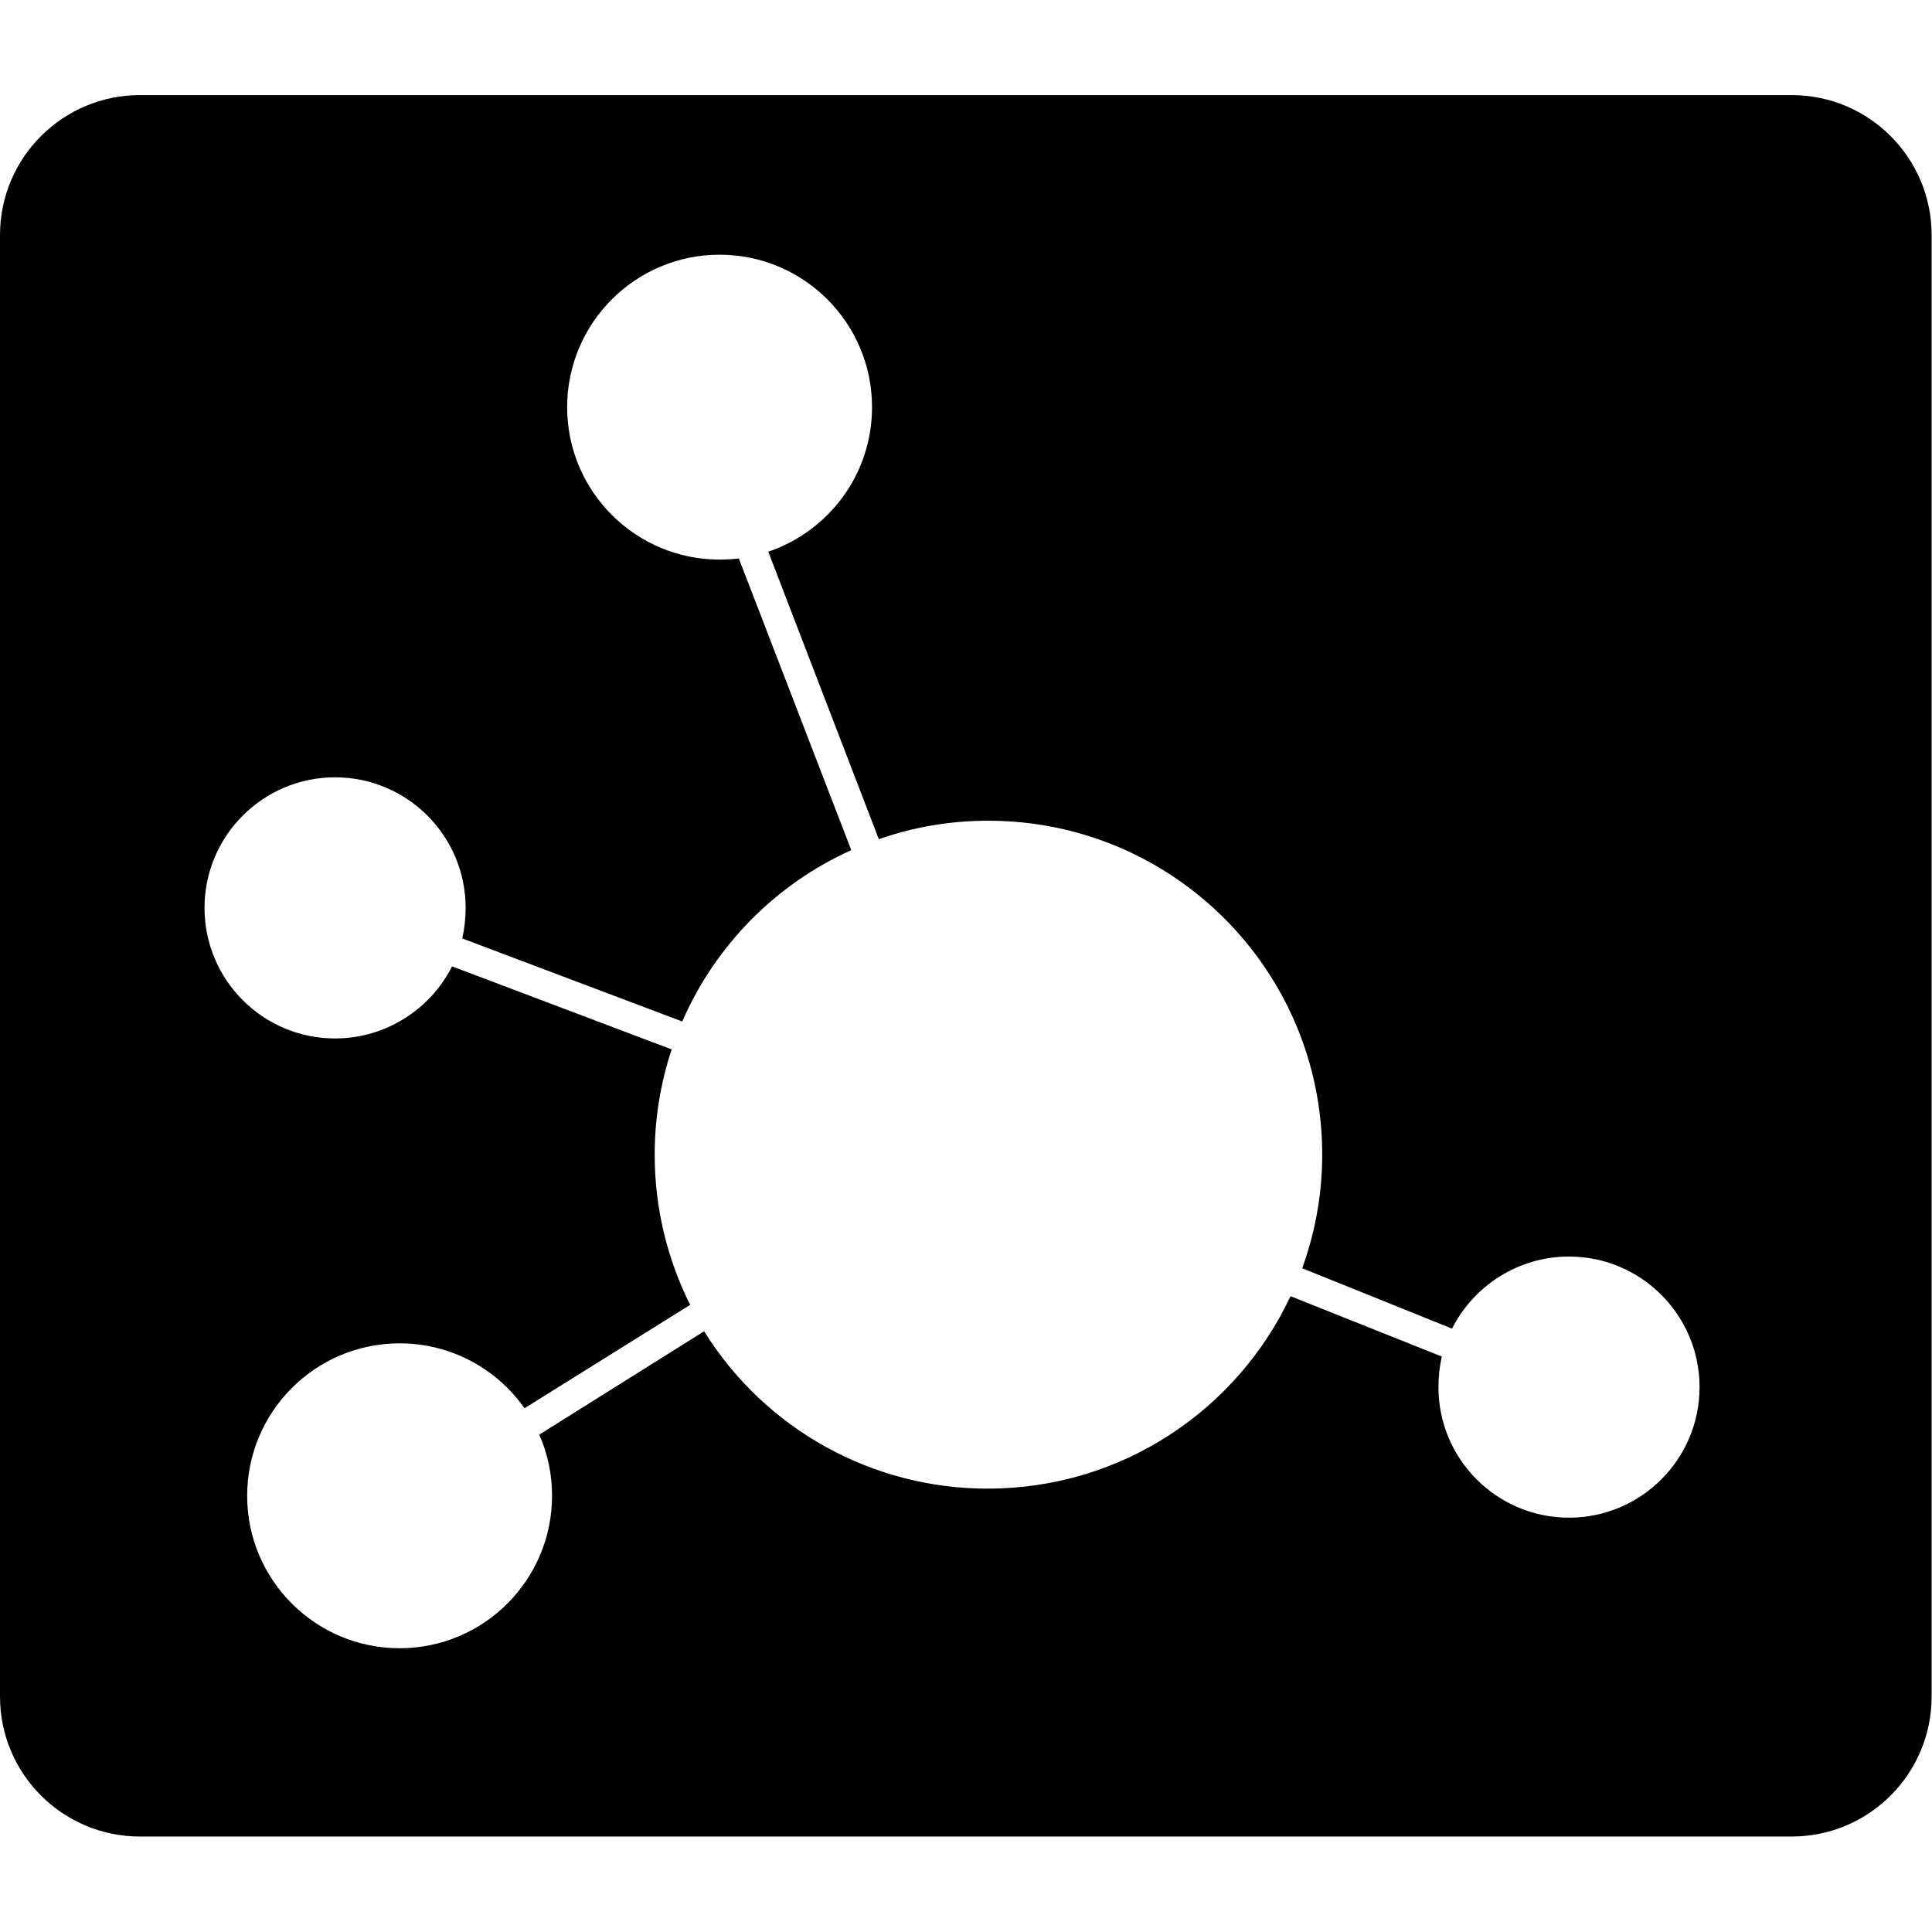
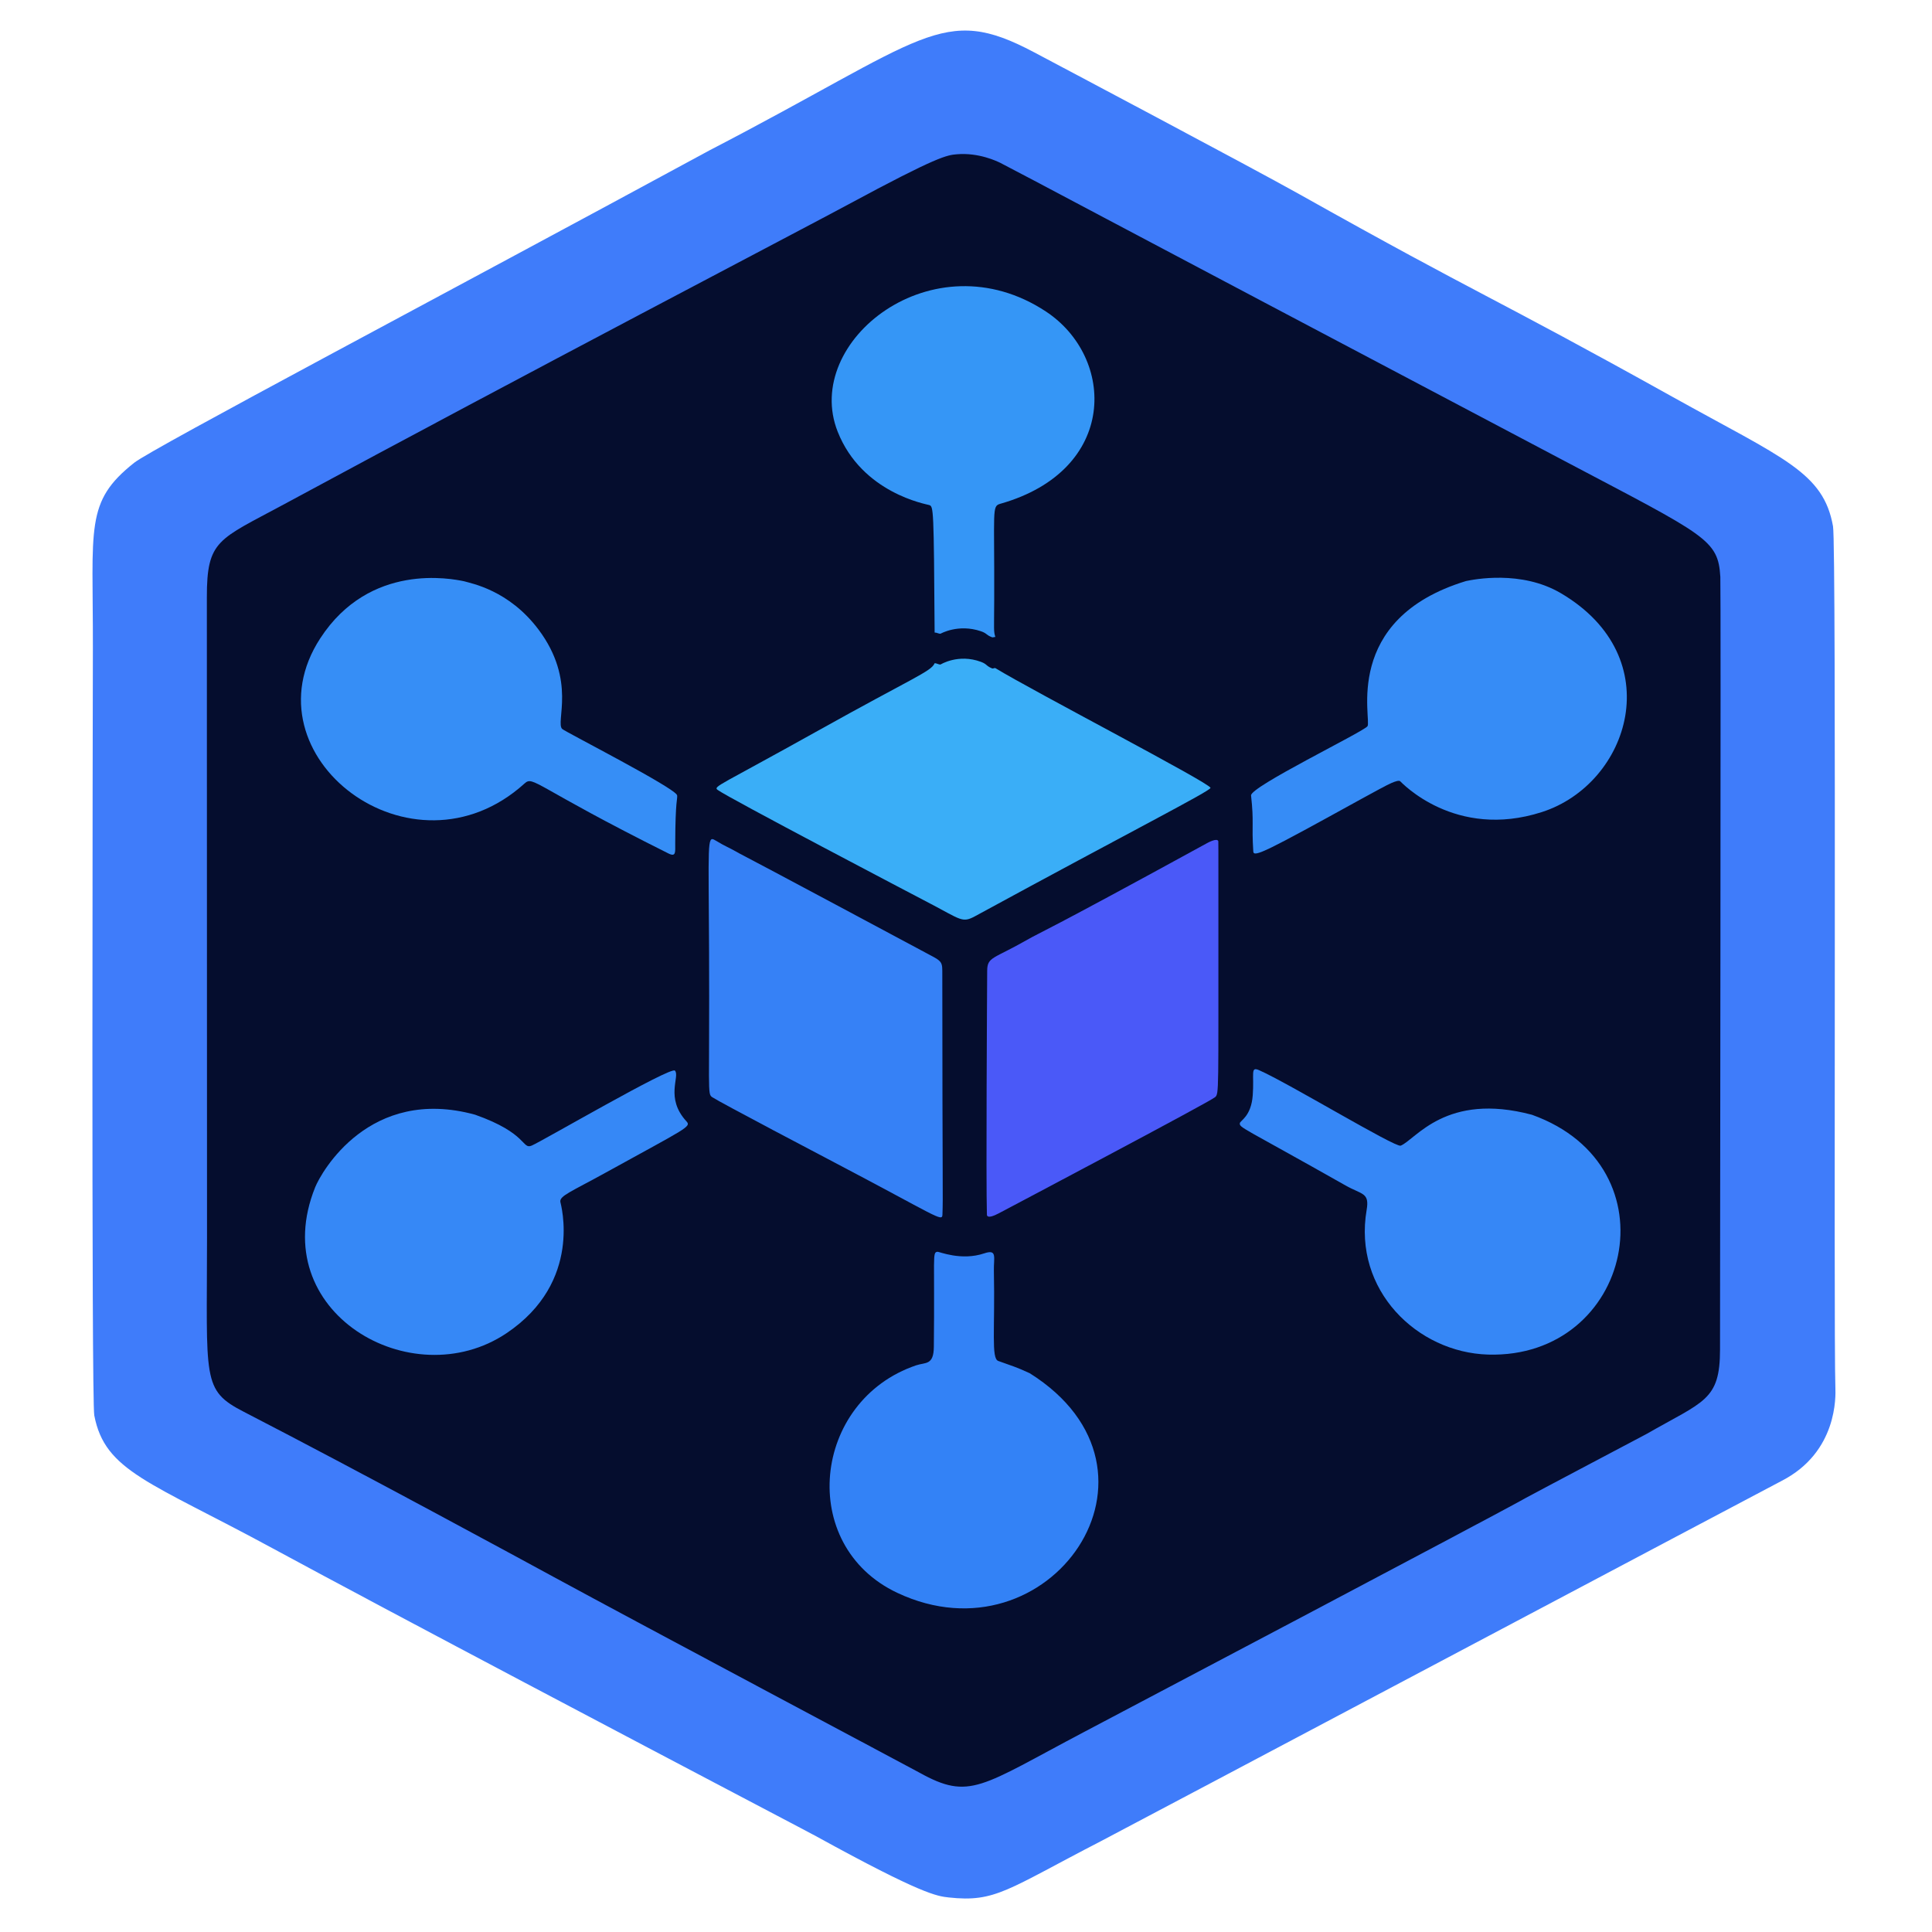
- <svg xmlns="http://www.w3.org/2000/svg" width="1em" height="1em" viewBox="0 0 512 512">
-   <path d="M0 0h512v512H0z" fill="none" />
-   <path fill="#000" fill-rule="evenodd" d="M37.1 25.2C16.6 25.2 0 41.8 0 62.3v387.3c0 20.5 16.6 37.1 37.1 37.1h437.7c20.5 0 37.1-16.6 37.1-37.1V62.3c0-20.5-16.6-37.1-37.1-37.1zm308 310.9c3.4-9.4 5.3-19.5 5.3-30.1c0-48.9-39.6-88.5-88.5-88.5c-10.2 0-19.9 1.7-29 4.9l-29.3-76.2c16-5.4 27.5-20.5 27.5-38.3c0-22.3-18.1-40.4-40.4-40.4s-40.4 18.1-40.4 40.4s18.1 40.4 40.4 40.4q2.55 0 5.1-.3l29.8 77.3c-20 9-36 25.2-44.8 45.4l-58.3-22q.9-3.9.9-8.1c0-19.1-15.5-34.6-34.6-34.6s-34.6 15.5-34.6 34.6s15.5 34.6 34.6 34.6c13.5 0 25.3-7.8 31-19.1l58.2 22c-2.9 8.8-4.5 18.1-4.5 27.9c0 14.3 3.4 27.8 9.4 39.8L139 373.2c-7.3-10.4-19.4-17.2-33.1-17.2c-22.3 0-40.4 18.1-40.4 40.4s18.1 40.4 40.4 40.4s40.4-18.1 40.4-40.4c0-5.8-1.2-11.3-3.4-16.2l43.7-27.4a88.38 88.38 0 0 0 75.2 41.7c35.5 0 66.1-20.9 80.2-51l40.1 16q-.9 3.9-.9 8.1c0 19.1 15.5 34.6 34.6 34.6s34.6-15.5 34.6-34.6s-15.5-34.6-34.6-34.6c-13.5 0-25.3 7.8-31 19.1z" />
+ <svg xmlns="http://www.w3.org/2000/svg" xml:space="preserve" style="fill-rule:evenodd;clip-rule:evenodd;stroke-linejoin:round;stroke-miterlimit:2" viewBox="0 0 850 850">
+   <path d="M418.611 177.69c79.952-44.423 85.331-57.884 119.185-38.67 7.817 4.436 80.157 45.494 97.451 55.894 67.993 40.89 68.918 39.117 137.116 79.815 40.548 24.198 55.24 29.529 58.768 50.835 1.324 7.994.146 317.341.87 338.95.111 3.327.849 25.344-19.679 36.669-5.485 3.026-244.05 138.548-250.059 141.873-34.362 19.012-38.574 24.086-55.71 22.084-4.324-.505-9.827-1.149-48.777-24.124-1.519-.896-1.477-.856-37.043-20.912-13.017-7.341-118.32-66.722-162.383-92.336-45.215-26.284-61.583-30.309-65.503-52.333-1.092-6.135-.56-277.781-.513-301.936.094-47.824-3.004-57.522 15.204-72.955 6.684-5.666 113.52-66.135 211.073-122.854" style="fill:#3e7bfa;fill-opacity:.99" transform="matrix(1.19848 0 0 1.11805 -189.645 -132.464)" />
+   <path d="M525.46 182.569c16.655 9.271 16.522 9.476 207.327 117.432 51.865 29.345 56.154 30.734 56.981 45.48.251 4.48-.117 275.256-.113 304.019.003 20.162-5.941 20.298-27.005 33.265-.045.028-42.784 24.216-44.438 25.238-8.488 5.249-149.012 84.667-161.986 92-38.024 21.489-41.939 27.049-60.455 16.025-3.116-1.855-101.604-57.967-134.501-77.138-9.036-5.266-70.2-40.911-113.515-64.852-15.527-8.582-13.527-12.373-13.52-68.537l-.059-252.001c-.02-22.58 4.185-22.602 28.071-36.437 89.259-51.696 191.975-109.203 207.05-117.934 33.337-19.309 36.597-19.61 40.169-19.941 8.093-.749 14.835 2.775 15.994 3.381" style="fill:#060d2d;fill-opacity:.99" transform="matrix(1.19848 0 0 1.11805 -189.645 -132.464)" />
+   <path d="M501.336 379.466c.739-.042 1.425.543 2.164.501.017-.001 6.511-4.361 14.834-1.054 2.314.92 1.849 1.621 4.121 2.587.363.154.816-.264 1.179-.11 13.85 9.07 78.982 45.326 78.973 47.114-.006 1.237-28.52 16.72-86.405 50.501-4.71 2.749-5.179 1.386-16.468-4.953-6.275-3.523-74.123-41.616-78.042-44.734-1.745-1.388.504-1.563 36.597-23.168 35.149-21.04 41.832-23.453 43.047-26.684" style="fill:#3bb1fb;fill-opacity:.98" transform="matrix(1.19848 0 0 1.11805 -189.645 -132.464)" />
+   <path d="M429.632 454.289c6.614 3.616 64.921 37.099 68.043 38.881 5.777 3.298 6.476 3.35 6.478 7.321.039 88.342.319 88.299.052 95.973-.104 2.97-2.062.604-39.443-20.433-3.621-2.038-42.209-23.755-45.068-25.805-1.865-1.337-.942-1.969-1.16-57.726-.163-41.875-.777-45.326 2.142-43.434 4.388 2.844 4.499 2.479 8.956 5.223" style="fill:#3784fa;fill-opacity:.98" transform="matrix(1.19848 0 0 1.11805 -189.645 -132.464)" />
+   <path d="M605.508 480.5c-.048 67.935.27 68.358-1.229 69.731-2.068 1.896-73.112 42.137-79.497 45.753-4.04 2.288-4.242.852-4.252.51-.369-12.863.057-88.315.1-95.995.031-5.57 2.246-4.576 14.738-12.237 5.194-3.184 5.541-2.514 65.986-38.01.289-.17 3.734-2.192 4.124-.744.038.142.022.036.03 30.992" style="fill:#4b5afa;fill-opacity:.99" transform="matrix(1.19848 0 0 1.11805 -189.645 -132.464)" />
+   <path d="M536.27 658.861c56.945 38.411 7.131 114.598-48.654 86.399-36.841-18.622-31.2-75.692 6.965-89.529 3.388-1.229 6.392.095 6.467-7.233.364-36.011-.643-37.157 1.33-37.444.591-.086 8.721 3.687 17.182.622 4.873-1.765 3.425 1.65 3.527 6.831.456 23.134-1.033 34.472 1.594 35.506 5.931 2.334 5.925 2.067 11.589 4.848" style="fill:#3485fa;fill-opacity:.98" transform="matrix(1.19848 0 0 1.11805 -189.645 -132.464)" />
+   <path d="M332.632 557.115c19.39 7.331 17.193 13.805 20.798 12.157 3.995-1.825 51.032-31.259 52.573-29.502 1.957 2.232-3.718 10.737 4.242 19.976 1.866 2.165-.175 2.713-29.542 20.098-12.849 7.606-17.091 9.198-16.761 11.58.109.787 8.398 31.383-19.742 51.663-34.861 25.125-88.691-8.413-70.262-57.422 2.204-5.863 19.93-39.945 58.694-28.55" style="fill:#378bfa;fill-opacity:.98" transform="matrix(1.19848 0 0 1.11805 -189.645 -132.464)" />
+   <path d="M720.622 557.15c52.967 20.357 36.571 96.023-16.123 94.363-26.017-.819-49.612-25.365-44.568-56.94 1.098-6.88-1.713-5.952-7.72-9.594-38.032-23.057-38.988-22.692-38.835-24.503.087-1.041 4.157-2.6 4.741-11.003.584-8.412-.972-11.433 2.34-9.868 10.849 5.127 50.017 30.546 51.967 29.701 5.5-2.381 16.551-21.209 48.198-12.156" style="fill:#378afa;fill-opacity:.98" transform="matrix(1.19848 0 0 1.11805 -189.645 -132.464)" />
+   <path d="M696.394 347.126c2.749-.603 20.233-4.443 34.849 4.788 40.066 25.306 25.183 74.981-6.933 86.097-32.012 11.079-51.709-11.809-52.095-12.132-.935-.783-5.545 1.96-5.984 2.221-.672.399-.709.309-8.455 4.891-34.905 20.648-39.315 23.007-39.459 20.556-.653-11.071.299-11.056-.819-22.047-.348-3.423 40.784-24.78 42.723-27.22 1.734-2.182-9.705-42.162 36.173-57.154" style="fill:#378ffa;fill-opacity:.98" transform="matrix(1.19848 0 0 1.11805 -189.645 -132.464)" />
+   <path d="M328.589 347.202c2.549.843 16.402 3.393 27.334 19.005 14.137 20.189 6.054 36.583 8.712 39.132 1.264 1.212 41.789 23.371 42.171 26.11.21 1.51-.649 1.474-.697 19.042-.009 3.231.355 5.354-2.517 3.816-49.368-26.438-49.501-30.72-52.802-27.517-41.266 40.046-103.088-10.834-74.997-57.111 18.246-30.059 48.312-23.461 52.796-22.477" style="fill:#3791fa;fill-opacity:.98" transform="matrix(1.19848 0 0 1.11805 -189.645 -132.464)" />
+   <path d="M501.336 379.466c-.294-53.371-.41-53.982-1.968-54.61-.904-.365-24.651-5.01-33.619-31.434-13.132-38.692 35.022-83.317 76.411-51.506 25.594 19.672 26.679 68.035-16.726 82.398-3.133 1.037-2.097 2.398-2.226 41.186-.044 13.31-.253 13.289.426 15.89-.363-.154-.816.264-1.179.11-2.272-.966-1.807-1.667-4.121-2.587-8.323-3.307-14.817 1.053-14.834 1.054-.739.042-1.425-.543-2.164-.501" style="fill:#3699fa;fill-opacity:.98" transform="matrix(1.19848 0 0 1.02703 -189.645 -111.43)" />
</svg>
